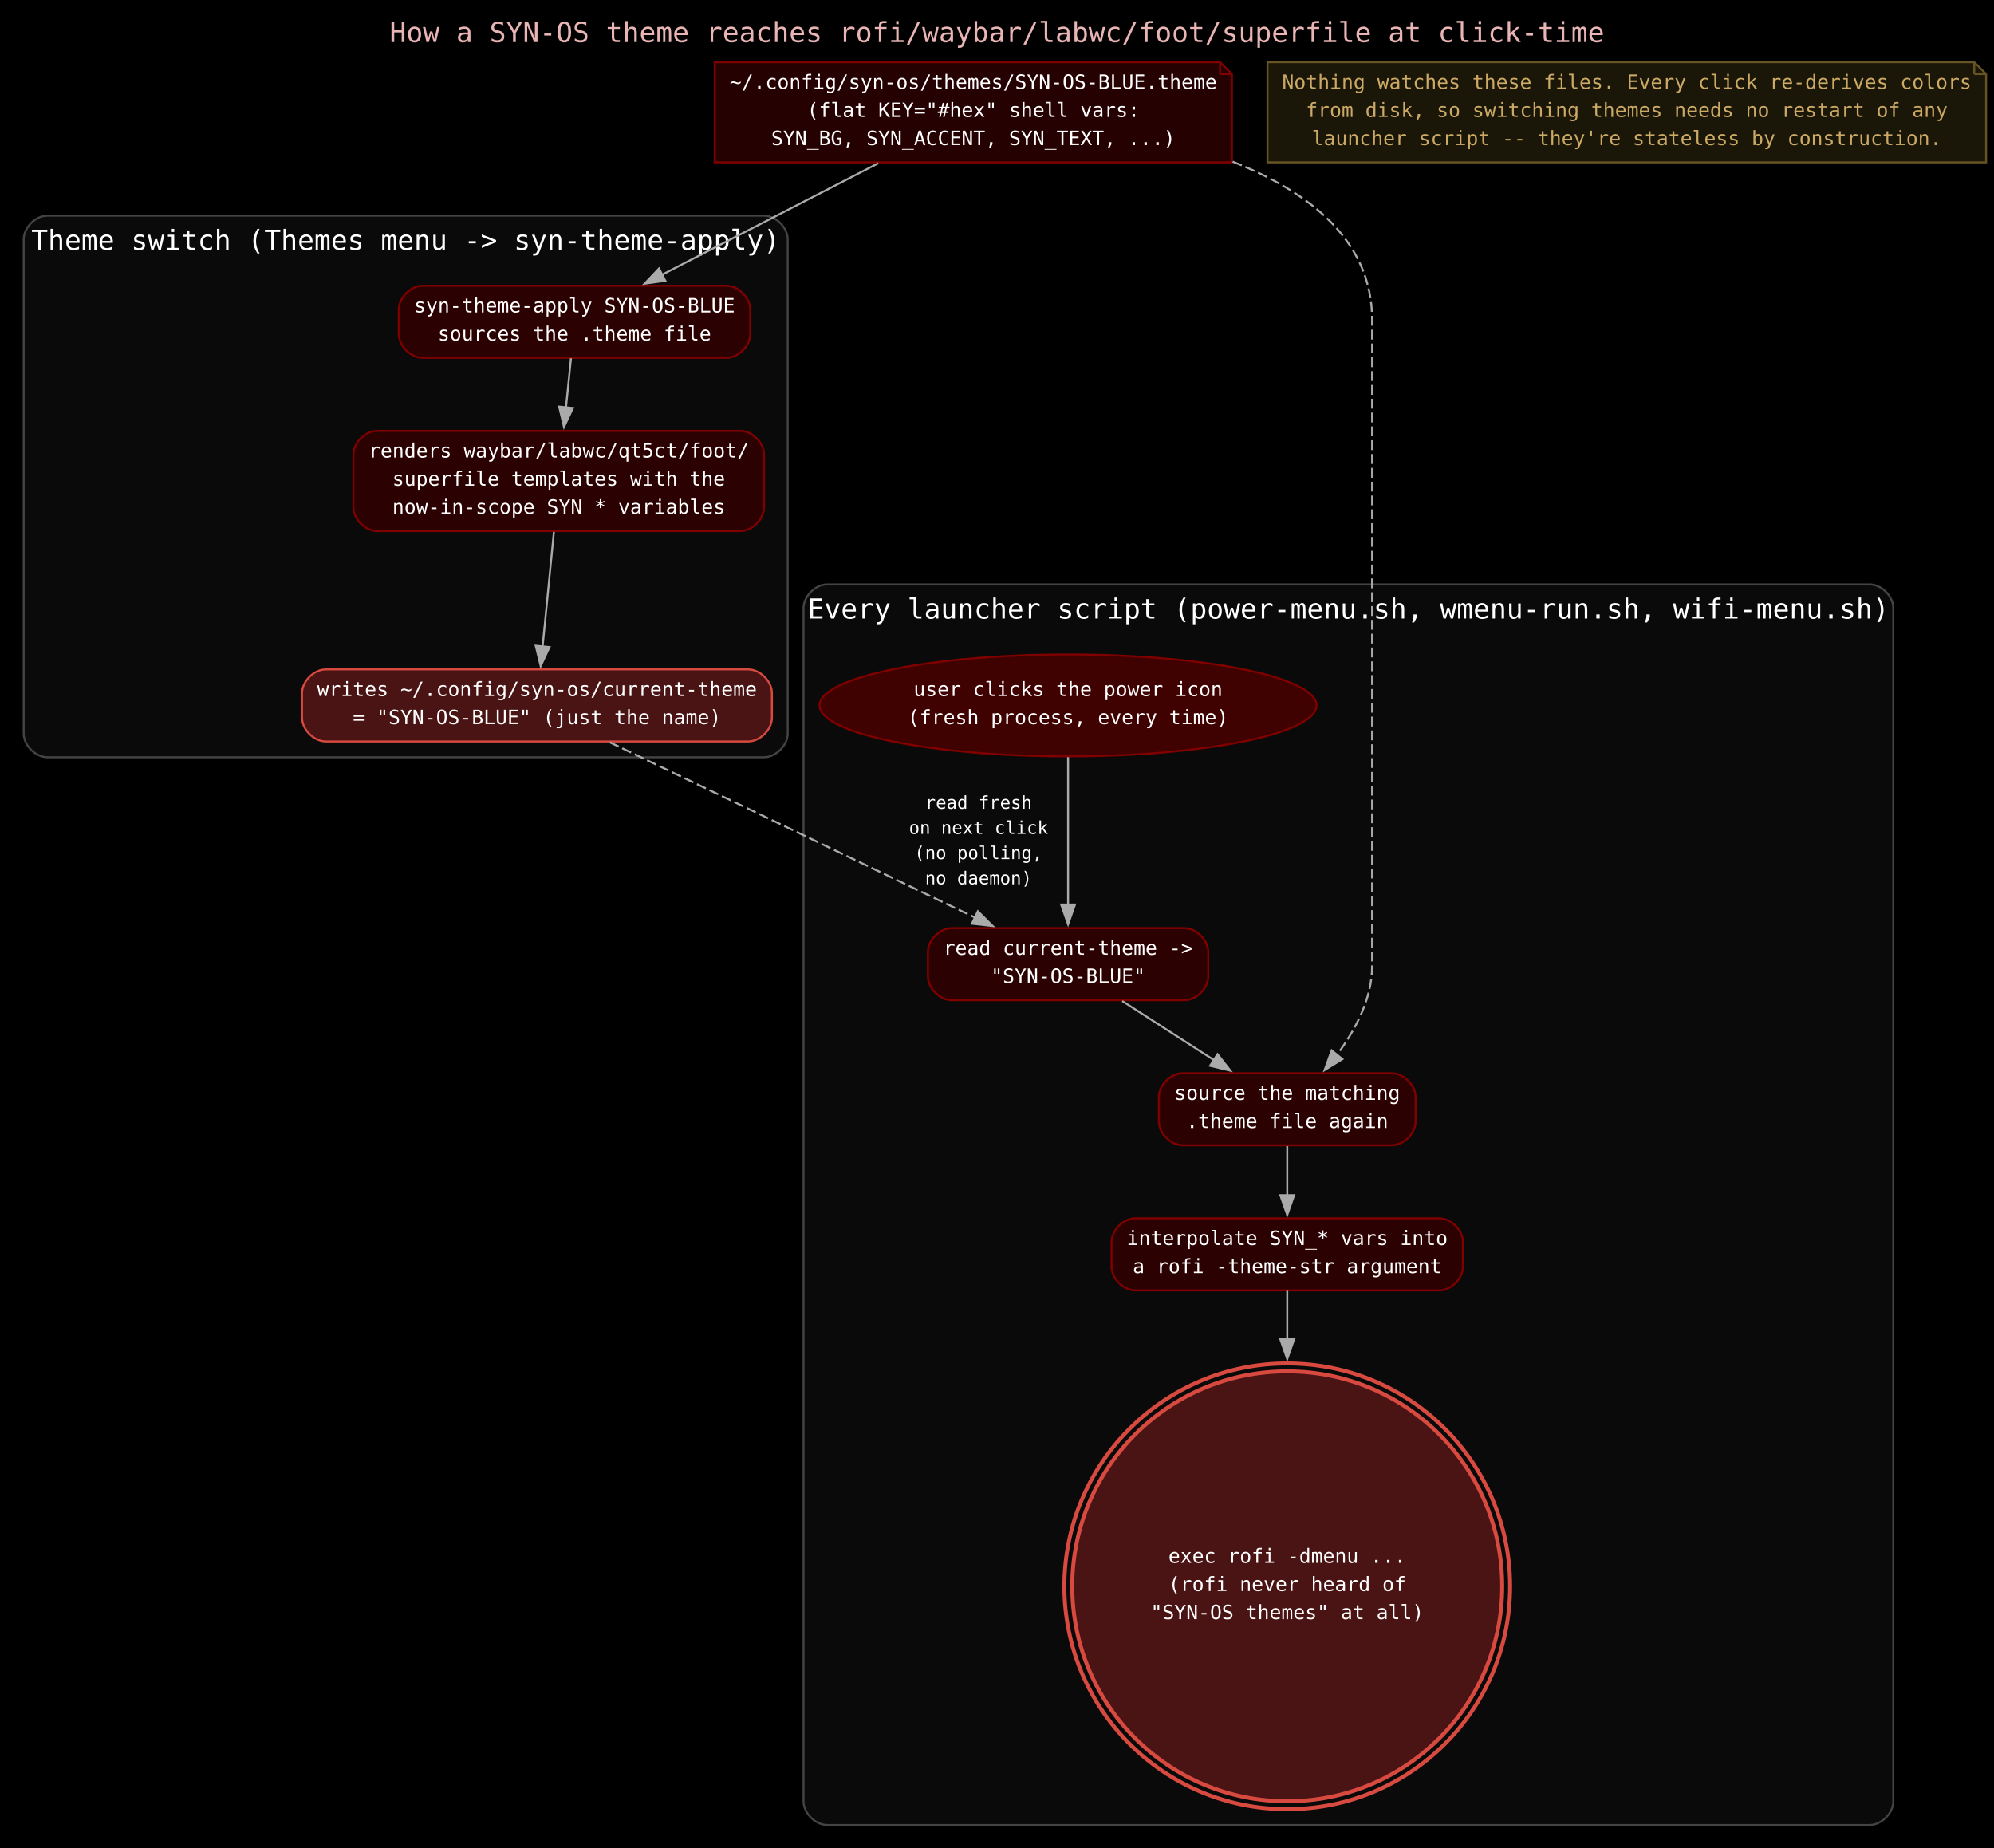
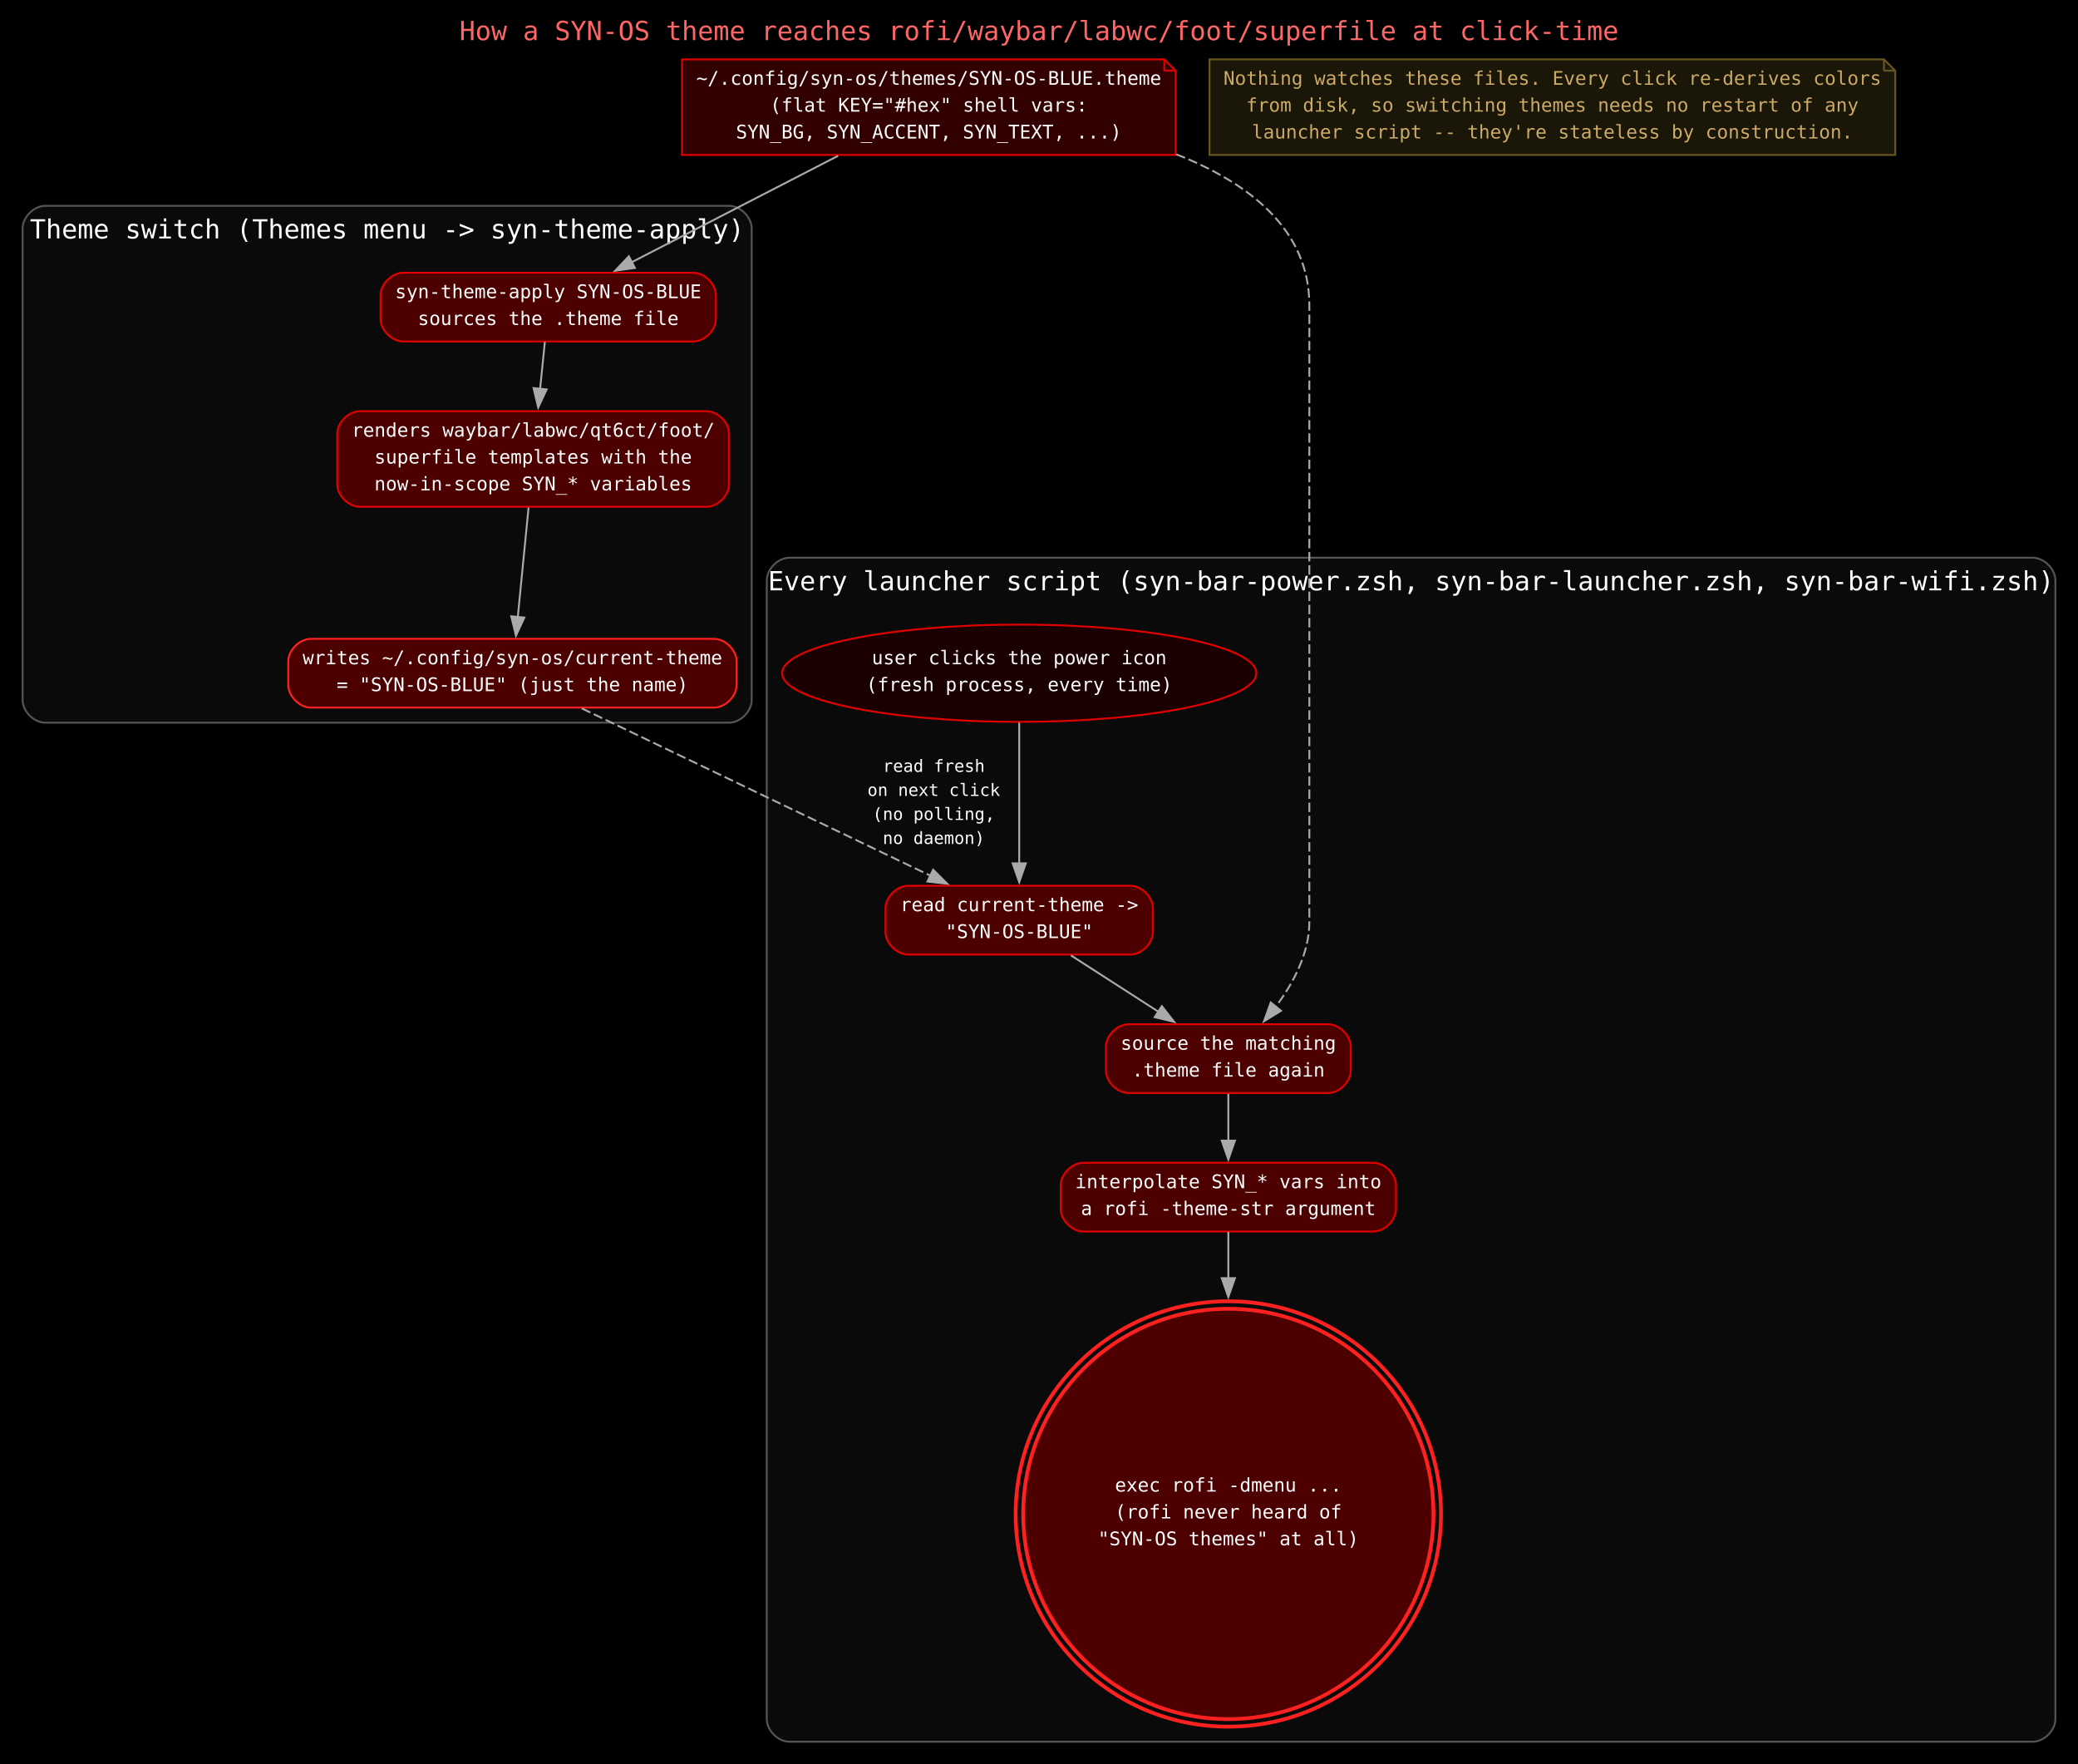
- <svg xmlns="http://www.w3.org/2000/svg" width="1010pt" height="936pt" viewBox="0.00 0.00 1010.00 936.00">
+ <svg xmlns="http://www.w3.org/2000/svg" width="1103pt" height="936pt" viewBox="0.00 0.00 1103.00 936.00">
  <g id="graph0" class="graph" transform="scale(1 1) rotate(0) translate(4 932.41)">
-     <polygon fill="#000000" stroke="none" points="-4,4 -4,-932.41 1006,-932.41 1006,4 -4,4" />
-     <text xml:space="preserve" text-anchor="middle" x="501" y="-911.11" font-family="monospace" font-size="14.00" fill="#e8b4b4">How a SYN-OS theme reaches rofi/waybar/labwc/foot/superfile at click-time</text>
+     <polygon fill="#000000" stroke="none" points="-4,4 -4,-932.41 1099,-932.41 1099,4 -4,4" />
+     <text xml:space="preserve" text-anchor="middle" x="547.5" y="-911.11" font-family="monospace" font-size="14.00" fill="#ff6666">How a SYN-OS theme reaches rofi/waybar/labwc/foot/superfile at click-time</text>
    <g id="clust1" class="cluster">
-       <path fill="#0a0a0a" stroke="#444444" d="M20,-548.85C20,-548.85 383,-548.85 383,-548.85 389,-548.85 395,-554.85 395,-560.85 395,-560.85 395,-811.16 395,-811.16 395,-817.16 389,-823.16 383,-823.16 383,-823.16 20,-823.16 20,-823.16 14,-823.16 8,-817.16 8,-811.16 8,-811.16 8,-560.85 8,-560.85 8,-554.85 14,-548.85 20,-548.85" />
+       <path fill="#0a0a0a" stroke="#555555" d="M20,-548.85C20,-548.85 383,-548.85 383,-548.85 389,-548.85 395,-554.85 395,-560.85 395,-560.85 395,-811.16 395,-811.16 395,-817.16 389,-823.16 383,-823.16 383,-823.16 20,-823.16 20,-823.16 14,-823.16 8,-817.16 8,-811.16 8,-811.16 8,-560.85 8,-560.85 8,-554.85 14,-548.85 20,-548.85" />
      <text xml:space="preserve" text-anchor="middle" x="201.5" y="-805.86" font-family="monospace" font-size="14.00" fill="white">Theme switch (Themes menu -&gt; syn-theme-apply)</text>
    </g>
    <g id="clust2" class="cluster">
-       <path fill="#0a0a0a" stroke="#444444" d="M415,-8C415,-8 943,-8 943,-8 949,-8 955,-14 955,-20 955,-20 955,-624.41 955,-624.41 955,-630.41 949,-636.41 943,-636.41 943,-636.41 415,-636.41 415,-636.41 409,-636.41 403,-630.41 403,-624.41 403,-624.41 403,-20 403,-20 403,-14 409,-8 415,-8" />
-       <text xml:space="preserve" text-anchor="middle" x="679" y="-619.11" font-family="monospace" font-size="14.00" fill="white">Every launcher script (power-menu.sh, wmenu-run.sh, wifi-menu.sh)</text>
+       <path fill="#0a0a0a" stroke="#555555" d="M415,-8C415,-8 1075,-8 1075,-8 1081,-8 1087,-14 1087,-20 1087,-20 1087,-624.41 1087,-624.41 1087,-630.41 1081,-636.41 1075,-636.41 1075,-636.41 415,-636.41 415,-636.41 409,-636.41 403,-630.41 403,-624.41 403,-624.41 403,-20 403,-20 403,-14 409,-8 415,-8" />
+       <text xml:space="preserve" text-anchor="middle" x="745" y="-619.11" font-family="monospace" font-size="14.00" fill="white">Every launcher script (syn-bar-power.zsh, syn-bar-launcher.zsh, syn-bar-wifi.zsh)</text>
    </g>
    <g id="node1" class="node">
-       <polygon fill="#260101" stroke="#800000" points="614,-900.91 358,-900.91 358,-850.16 620,-850.16 620,-894.91 614,-900.91" />
-       <polyline fill="none" stroke="#800000" points="614,-900.91 614,-894.91" />
-       <polyline fill="none" stroke="#800000" points="620,-894.91 614,-894.91" />
+       <polygon fill="#330000" stroke="#e00000" points="614,-900.91 358,-900.91 358,-850.16 620,-850.16 620,-894.91 614,-900.91" />
+       <polyline fill="none" stroke="#e00000" points="614,-900.91 614,-894.91" />
+       <polyline fill="none" stroke="#e00000" points="620,-894.91 614,-894.91" />
      <text xml:space="preserve" text-anchor="middle" x="489" y="-887.41" font-family="monospace" font-size="10.00" fill="white">~/.config/syn-os/themes/SYN-OS-BLUE.theme</text>
      <text xml:space="preserve" text-anchor="middle" x="489" y="-873.16" font-family="monospace" font-size="10.00" fill="white">(flat KEY="#hex" shell vars:</text>
      <text xml:space="preserve" text-anchor="middle" x="489" y="-858.91" font-family="monospace" font-size="10.00" fill="white">SYN_BG, SYN_ACCENT, SYN_TEXT, ...)</text>
    </g>
    <g id="node2" class="node">
-       <path fill="#2c0101" stroke="#800000" d="M364,-787.66C364,-787.66 210,-787.66 210,-787.66 204,-787.66 198,-781.66 198,-775.66 198,-775.66 198,-763.16 198,-763.16 198,-757.16 204,-751.16 210,-751.16 210,-751.16 364,-751.16 364,-751.16 370,-751.16 376,-757.16 376,-763.16 376,-763.16 376,-775.66 376,-775.66 376,-781.66 370,-787.66 364,-787.66" />
+       <path fill="#4d0000" stroke="#e00000" d="M364,-787.66C364,-787.66 210,-787.66 210,-787.66 204,-787.66 198,-781.66 198,-775.66 198,-775.66 198,-763.16 198,-763.16 198,-757.16 204,-751.16 210,-751.16 210,-751.16 364,-751.16 364,-751.16 370,-751.16 376,-757.16 376,-763.16 376,-763.16 376,-775.66 376,-775.66 376,-781.66 370,-787.66 364,-787.66" />
      <text xml:space="preserve" text-anchor="middle" x="287" y="-774.16" font-family="monospace" font-size="10.00" fill="white">syn-theme-apply SYN-OS-BLUE</text>
      <text xml:space="preserve" text-anchor="middle" x="287" y="-759.91" font-family="monospace" font-size="10.00" fill="white">sources the .theme file</text>
    </g>
    <g id="edge3" class="edge">
      <path fill="none" stroke="#aaaaaa" d="M440.87,-849.72C407.6,-832.57 363.66,-809.92 331.26,-793.22" />
      <polygon fill="#aaaaaa" stroke="#aaaaaa" points="333.01,-790.19 322.52,-788.72 329.8,-796.41 333.01,-790.19" />
    </g>
    <g id="node7" class="node">
-       <path fill="#2c0101" stroke="#800000" d="M701,-388.79C701,-388.79 595,-388.79 595,-388.79 589,-388.79 583,-382.79 583,-376.79 583,-376.79 583,-364.29 583,-364.29 583,-358.29 589,-352.29 595,-352.29 595,-352.29 701,-352.29 701,-352.29 707,-352.29 713,-358.29 713,-364.29 713,-364.29 713,-376.79 713,-376.79 713,-382.79 707,-388.79 701,-388.79" />
+       <path fill="#4d0000" stroke="#e00000" d="M701,-388.79C701,-388.79 595,-388.79 595,-388.79 589,-388.79 583,-382.79 583,-376.79 583,-376.79 583,-364.29 583,-364.29 583,-358.29 589,-352.29 595,-352.29 595,-352.29 701,-352.29 701,-352.29 707,-352.29 713,-358.29 713,-364.29 713,-364.29 713,-376.79 713,-376.79 713,-382.79 707,-388.79 701,-388.79" />
      <text xml:space="preserve" text-anchor="middle" x="648" y="-375.29" font-family="monospace" font-size="10.00" fill="white">source the matching</text>
      <text xml:space="preserve" text-anchor="middle" x="648" y="-361.04" font-family="monospace" font-size="10.00" fill="white">.theme file again</text>
    </g>
    <g id="edge9" class="edge">
      <path fill="none" stroke="#aaaaaa" stroke-dasharray="5,2" d="M620.35,-850.52C658.93,-835.36 691,-810.65 691,-770.41 691,-770.41 691,-770.41 691,-443.04 691,-426.49 682.43,-410.47 672.95,-397.8" />
      <polygon fill="#aaaaaa" stroke="#aaaaaa" points="675.95,-395.95 666.94,-390.39 670.52,-400.36 675.95,-395.95" />
    </g>
    <g id="node3" class="node">
-       <path fill="#2c0101" stroke="#800000" d="M371,-714.16C371,-714.16 187,-714.16 187,-714.16 181,-714.16 175,-708.16 175,-702.16 175,-702.16 175,-675.41 175,-675.41 175,-669.41 181,-663.41 187,-663.41 187,-663.41 371,-663.41 371,-663.41 377,-663.41 383,-669.41 383,-675.41 383,-675.41 383,-702.16 383,-702.16 383,-708.16 377,-714.16 371,-714.16" />
-       <text xml:space="preserve" text-anchor="middle" x="279" y="-700.66" font-family="monospace" font-size="10.00" fill="white">renders waybar/labwc/qt5ct/foot/</text>
+       <path fill="#4d0000" stroke="#e00000" d="M371,-714.16C371,-714.16 187,-714.16 187,-714.16 181,-714.16 175,-708.16 175,-702.16 175,-702.16 175,-675.41 175,-675.41 175,-669.41 181,-663.41 187,-663.41 187,-663.41 371,-663.41 371,-663.41 377,-663.41 383,-669.41 383,-675.41 383,-675.41 383,-702.16 383,-702.16 383,-708.16 377,-714.16 371,-714.16" />
+       <text xml:space="preserve" text-anchor="middle" x="279" y="-700.66" font-family="monospace" font-size="10.00" fill="white">renders waybar/labwc/qt6ct/foot/</text>
      <text xml:space="preserve" text-anchor="middle" x="279" y="-686.41" font-family="monospace" font-size="10.00" fill="white">superfile templates with the</text>
      <text xml:space="preserve" text-anchor="middle" x="279" y="-672.16" font-family="monospace" font-size="10.00" fill="white">now-in-scope SYN_* variables</text>
    </g>
    <g id="edge1" class="edge">
      <path fill="none" stroke="#aaaaaa" d="M285.22,-750.96C284.47,-743.53 283.56,-734.59 282.67,-725.85" />
      <polygon fill="#aaaaaa" stroke="#aaaaaa" points="286.18,-725.74 281.68,-716.15 279.21,-726.45 286.18,-725.74" />
    </g>
    <g id="node4" class="node">
-       <path fill="#4a1414" stroke="#d84a3f" d="M375,-593.35C375,-593.35 161,-593.35 161,-593.35 155,-593.35 149,-587.35 149,-581.35 149,-581.35 149,-568.85 149,-568.85 149,-562.85 155,-556.85 161,-556.85 161,-556.85 375,-556.85 375,-556.85 381,-556.85 387,-562.85 387,-568.85 387,-568.85 387,-581.35 387,-581.35 387,-587.35 381,-593.35 375,-593.35" />
+       <path fill="#4d0000" stroke="#ff2020" d="M375,-593.35C375,-593.35 161,-593.35 161,-593.35 155,-593.35 149,-587.35 149,-581.35 149,-581.35 149,-568.85 149,-568.85 149,-562.85 155,-556.85 161,-556.85 161,-556.85 375,-556.85 375,-556.85 381,-556.85 387,-562.85 387,-568.85 387,-568.85 387,-581.35 387,-581.35 387,-587.35 381,-593.35 375,-593.35" />
      <text xml:space="preserve" text-anchor="middle" x="268" y="-579.85" font-family="monospace" font-size="10.00" fill="white">writes ~/.config/syn-os/current-theme</text>
      <text xml:space="preserve" text-anchor="middle" x="268" y="-565.6" font-family="monospace" font-size="10.00" fill="white">= "SYN-OS-BLUE" (just the name)</text>
    </g>
    <g id="edge2" class="edge">
      <path fill="none" stroke="#aaaaaa" d="M276.56,-663C274.86,-645.79 272.6,-622.81 270.83,-604.8" />
      <polygon fill="#aaaaaa" stroke="#aaaaaa" points="274.33,-604.65 269.87,-595.04 267.36,-605.33 274.33,-604.65" />
    </g>
    <g id="node6" class="node">
-       <path fill="#2c0101" stroke="#800000" d="M596,-462.29C596,-462.29 478,-462.29 478,-462.29 472,-462.29 466,-456.29 466,-450.29 466,-450.29 466,-437.79 466,-437.79 466,-431.79 472,-425.79 478,-425.79 478,-425.79 596,-425.79 596,-425.79 602,-425.79 608,-431.79 608,-437.79 608,-437.79 608,-450.29 608,-450.29 608,-456.29 602,-462.29 596,-462.29" />
+       <path fill="#4d0000" stroke="#e00000" d="M596,-462.29C596,-462.29 478,-462.29 478,-462.29 472,-462.29 466,-456.29 466,-450.29 466,-450.29 466,-437.79 466,-437.79 466,-431.79 472,-425.79 478,-425.79 478,-425.79 596,-425.79 596,-425.79 602,-425.79 608,-431.79 608,-437.79 608,-437.79 608,-450.29 608,-450.29 608,-456.29 602,-462.29 596,-462.29" />
      <text xml:space="preserve" text-anchor="middle" x="537" y="-448.79" font-family="monospace" font-size="10.00" fill="white">read current-theme -&gt;</text>
      <text xml:space="preserve" text-anchor="middle" x="537" y="-434.54" font-family="monospace" font-size="10.00" fill="white">"SYN-OS-BLUE"</text>
    </g>
    <g id="edge8" class="edge">
      <path fill="none" stroke="#aaaaaa" stroke-dasharray="5,2" d="M304.84,-556.42C353,-533.32 437.4,-492.82 490.08,-467.55" />
      <polygon fill="#aaaaaa" stroke="#aaaaaa" points="491.31,-470.84 498.81,-463.36 488.28,-464.53 491.31,-470.84" />
      <text xml:space="preserve" text-anchor="middle" x="491.64" y="-522.74" font-family="monospace" font-size="9.00" fill="white">read fresh</text>
      <text xml:space="preserve" text-anchor="middle" x="491.64" y="-509.99" font-family="monospace" font-size="9.00" fill="white">on next click</text>
      <text xml:space="preserve" text-anchor="middle" x="491.64" y="-497.24" font-family="monospace" font-size="9.00" fill="white">(no polling,</text>
      <text xml:space="preserve" text-anchor="middle" x="491.64" y="-484.49" font-family="monospace" font-size="9.00" fill="white">no daemon)</text>
    </g>
    <g id="node5" class="node">
-       <ellipse fill="#400101" stroke="#800000" cx="537" cy="-575.1" rx="125.87" ry="25.81" />
+       <ellipse fill="#1a0000" stroke="#e00000" cx="537" cy="-575.1" rx="125.87" ry="25.81" />
      <text xml:space="preserve" text-anchor="middle" x="537" y="-579.85" font-family="monospace" font-size="10.00" fill="white">user clicks the power icon</text>
      <text xml:space="preserve" text-anchor="middle" x="537" y="-565.6" font-family="monospace" font-size="10.00" fill="white">(fresh process, every time)</text>
    </g>
    <g id="edge4" class="edge">
      <path fill="none" stroke="#aaaaaa" d="M537,-548.91C537,-527.39 537,-496.44 537,-473.93" />
      <polygon fill="#aaaaaa" stroke="#aaaaaa" points="540.5,-474.22 537,-464.22 533.5,-474.22 540.5,-474.22" />
    </g>
    <g id="edge5" class="edge">
      <path fill="none" stroke="#aaaaaa" d="M564.44,-425.36C578.45,-416.34 595.69,-405.23 610.87,-395.46" />
      <polygon fill="#aaaaaa" stroke="#aaaaaa" points="612.71,-398.43 619.22,-390.08 608.92,-392.55 612.71,-398.43" />
    </g>
    <g id="node8" class="node">
-       <path fill="#2c0101" stroke="#800000" d="M725,-315.29C725,-315.29 571,-315.29 571,-315.29 565,-315.29 559,-309.29 559,-303.29 559,-303.29 559,-290.79 559,-290.79 559,-284.79 565,-278.79 571,-278.79 571,-278.79 725,-278.79 725,-278.79 731,-278.79 737,-284.79 737,-290.79 737,-290.79 737,-303.29 737,-303.29 737,-309.29 731,-315.29 725,-315.29" />
+       <path fill="#4d0000" stroke="#e00000" d="M725,-315.29C725,-315.29 571,-315.29 571,-315.29 565,-315.29 559,-309.29 559,-303.29 559,-303.29 559,-290.79 559,-290.79 559,-284.79 565,-278.79 571,-278.79 571,-278.79 725,-278.79 725,-278.79 731,-278.79 737,-284.79 737,-290.79 737,-290.79 737,-303.29 737,-303.29 737,-309.29 731,-315.29 725,-315.29" />
      <text xml:space="preserve" text-anchor="middle" x="648" y="-301.79" font-family="monospace" font-size="10.00" fill="white">interpolate SYN_* vars into</text>
      <text xml:space="preserve" text-anchor="middle" x="648" y="-287.54" font-family="monospace" font-size="10.00" fill="white">a rofi -theme-str argument</text>
    </g>
    <g id="edge6" class="edge">
      <path fill="none" stroke="#aaaaaa" d="M648,-351.86C648,-344.33 648,-335.35 648,-326.89" />
      <polygon fill="#aaaaaa" stroke="#aaaaaa" points="651.5,-327.02 648,-317.02 644.5,-327.02 651.5,-327.02" />
    </g>
    <g id="node9" class="node">
-       <ellipse fill="#4a1414" stroke="#d84a3f" stroke-width="2" cx="648" cy="-128.89" rx="108.89" ry="108.89" />
-       <ellipse fill="none" stroke="#d84a3f" stroke-width="2" cx="648" cy="-128.89" rx="112.89" ry="112.89" />
+       <ellipse fill="#4d0000" stroke="#ff2020" stroke-width="2" cx="648" cy="-128.89" rx="108.89" ry="108.89" />
+       <ellipse fill="none" stroke="#ff2020" stroke-width="2" cx="648" cy="-128.89" rx="112.89" ry="112.89" />
      <text xml:space="preserve" text-anchor="middle" x="648" y="-140.77" font-family="monospace" font-size="10.00" fill="white">exec rofi -dmenu ...</text>
      <text xml:space="preserve" text-anchor="middle" x="648" y="-126.52" font-family="monospace" font-size="10.00" fill="white">(rofi never heard of</text>
      <text xml:space="preserve" text-anchor="middle" x="648" y="-112.27" font-family="monospace" font-size="10.00" fill="white">"SYN-OS themes" at all)</text>
    </g>
    <g id="edge7" class="edge">
      <path fill="none" stroke="#aaaaaa" d="M648,-278.57C648,-271.75 648,-263.3 648,-253.92" />
      <polygon fill="#aaaaaa" stroke="#aaaaaa" points="651.5,-254.04 648,-244.04 644.5,-254.04 651.5,-254.04" />
    </g>
    <g id="node10" class="node">
      <polygon fill="#1a1608" stroke="#665522" points="996,-900.91 638,-900.91 638,-850.16 1002,-850.16 1002,-894.91 996,-900.91" />
      <polyline fill="none" stroke="#665522" points="996,-900.91 996,-894.91" />
      <polyline fill="none" stroke="#665522" points="1002,-894.91 996,-894.91" />
      <text xml:space="preserve" text-anchor="middle" x="820" y="-887.41" font-family="monospace" font-size="10.00" fill="#ccaa66">Nothing watches these files. Every click re-derives colors</text>
      <text xml:space="preserve" text-anchor="middle" x="820" y="-873.16" font-family="monospace" font-size="10.00" fill="#ccaa66">from disk, so switching themes needs no restart of any</text>
      <text xml:space="preserve" text-anchor="middle" x="820" y="-858.91" font-family="monospace" font-size="10.00" fill="#ccaa66">launcher script -- they're stateless by construction.</text>
    </g>
  </g>
</svg>
